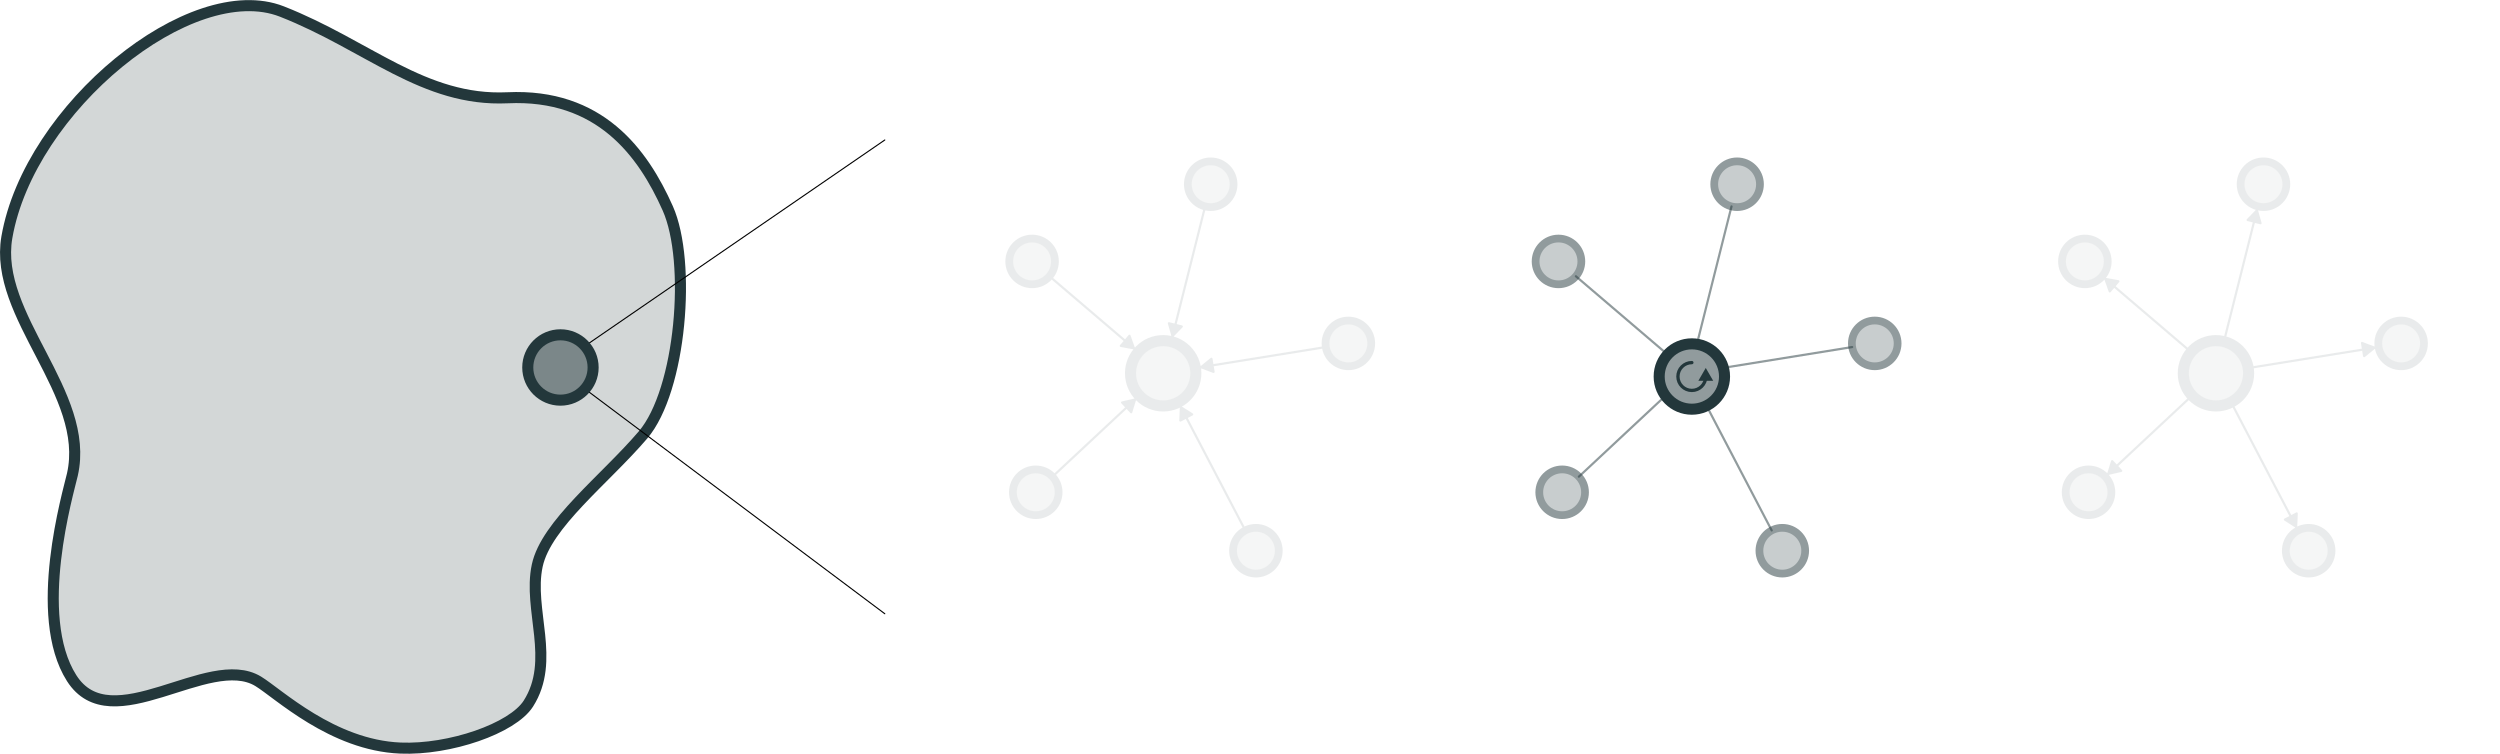
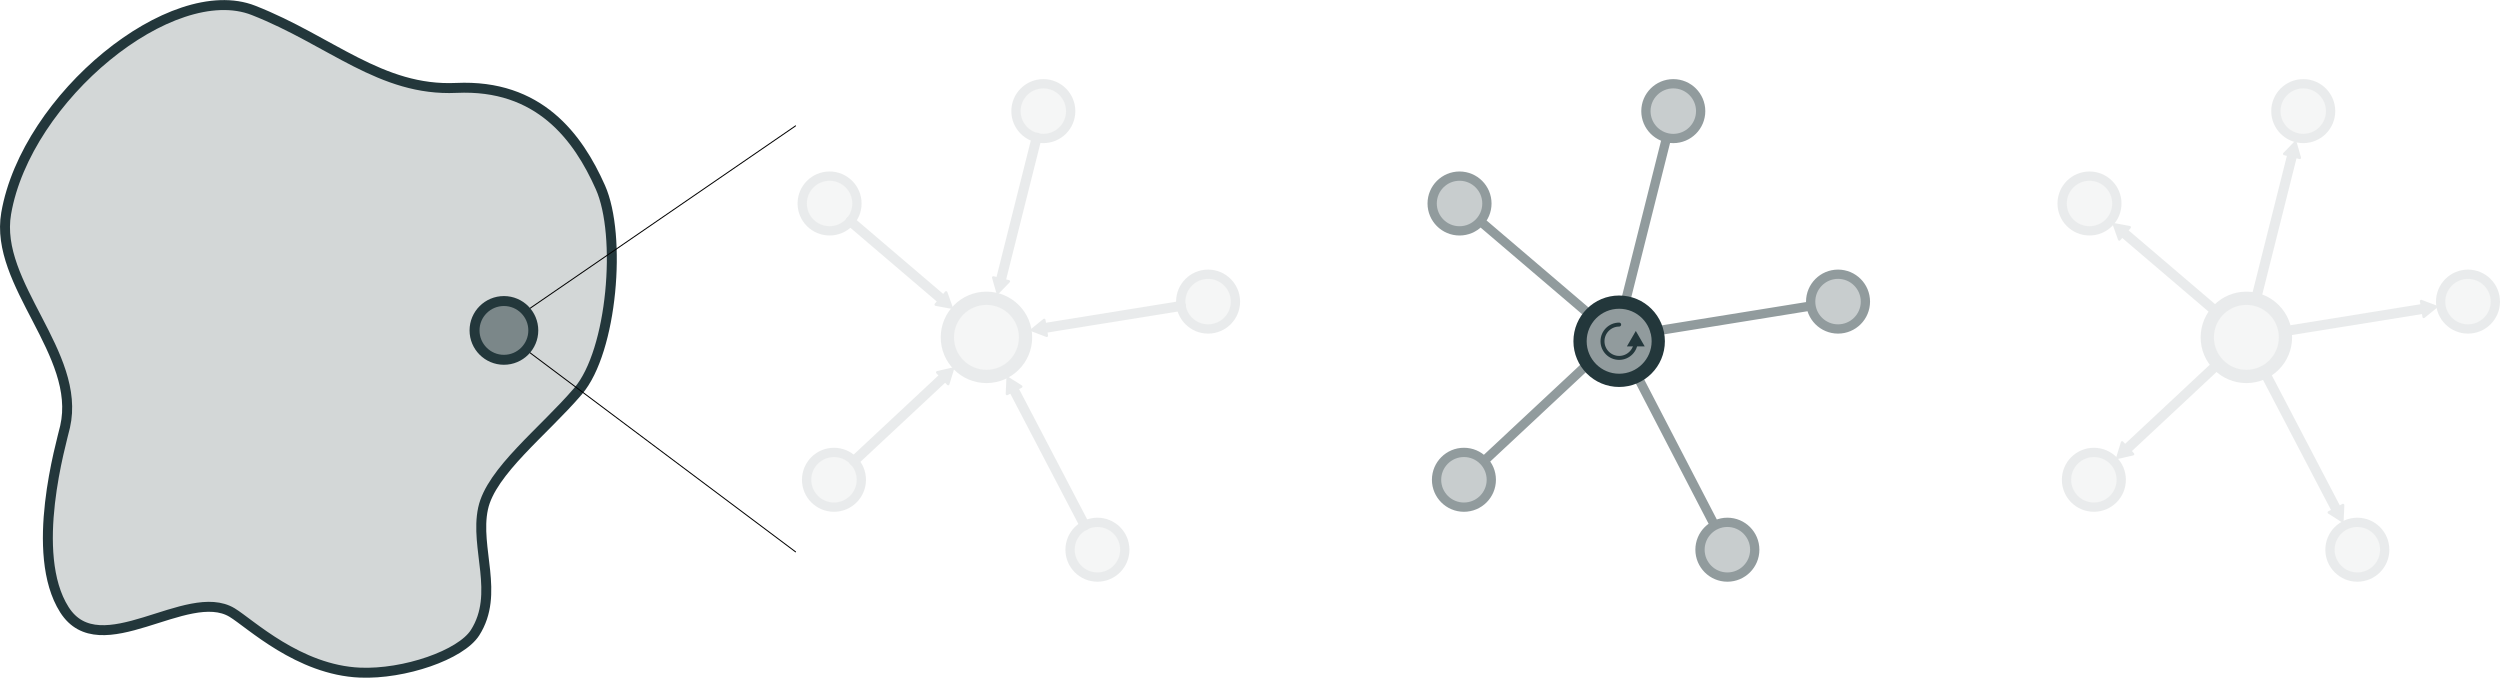
- <svg xmlns="http://www.w3.org/2000/svg" width="225.92mm" height="68.115mm" viewBox="0 0 225.92 68.115" version="1.1" id="svg1">
+ <svg xmlns="http://www.w3.org/2000/svg" width="251.261mm" height="68.115mm" viewBox="0 0 251.261 68.115" version="1.1" id="svg1">
  <defs id="defs1">
    <linearGradient id="swatch3">
      <stop style="stop-color:#23373b;stop-opacity:1;" offset="0" id="stop3" />
    </linearGradient>
  </defs>
  <g id="layer1" transform="translate(-9.74903,-15.34056)">
    <path style="fill:#23373b;fill-opacity:0.2;stroke:#23373b;stroke-width:1;stroke-linecap:round;stroke-linejoin:round;stroke-dasharray:none;stroke-opacity:1" d="m 35.226,16.383 c 7.762,3.048 12.794,8.147 20.387,7.793 8.323,-0.388 12.23,4.938 14.481,9.994 2.151,4.832 1.207,16.44 -2.242,20.478 -3.448,4.038 -8.758,8.067 -9.555,11.809 -0.849,3.983 1.695,8.553 -0.801,12.468 -1.432,2.246 -7.121,4.204 -11.563,4.018 C 39.765,82.686 34.881,77.998 33.08,76.908 28.574,74.178 19.817,82.274 16.221,76.619 12.625,70.964 15.933,59.8 16.29,58.227 17.962,50.874 9.134,43.912 10.37,36.782 12.395,25.094 27.03,13.164 35.226,16.383 Z" id="path2" />
    <path style="opacity:1;fill:none;fill-opacity:0.2;stroke:#000000;stroke-width:0.1;stroke-linecap:round;stroke-linejoin:round;stroke-dasharray:none;stroke-opacity:1" d="M 62.615,46.602 89.706,27.991" id="path4" />
    <path style="opacity:1;fill:none;fill-opacity:0.2;stroke:#000000;stroke-width:0.1;stroke-linecap:round;stroke-linejoin:round;stroke-dasharray:none;stroke-opacity:1" d="M 62.615,50.495 89.706,70.804" id="path5" />
    <circle style="fill:#23373b;fill-opacity:0.499;stroke:#23373b;stroke-width:1;stroke-linecap:round;stroke-linejoin:round;stroke-dasharray:none;stroke-opacity:1" id="path3" cx="60.395" cy="48.549" r="2.953" />
-     <g id="g13" transform="translate(0,0.5245247)" style="opacity:0.1">
+     <g id="g13" transform="matrix(1.331,0,0,1.331,-43.99052,-15.37142)" style="opacity:0.1">
      <circle style="fill:#23373b;fill-opacity:0.499;stroke:#23373b;stroke-width:1;stroke-linecap:round;stroke-linejoin:round;stroke-dasharray:none;stroke-opacity:1" id="path3-5" cx="114.863" cy="48.549" r="2.953" />
      <circle style="fill:#23373b;fill-opacity:0.499;stroke:#23373b;stroke-width:0.7;stroke-linecap:round;stroke-linejoin:round;stroke-dasharray:none;stroke-opacity:1" id="path3-5-2" cx="103.017" cy="38.44" r="2.067" />
      <circle style="fill:#23373b;fill-opacity:0.499;stroke:#23373b;stroke-width:0.7;stroke-linecap:round;stroke-linejoin:round;stroke-dasharray:none;stroke-opacity:1" id="path3-5-2-7" cx="119.158" cy="31.465" r="2.067" />
      <circle style="fill:#23373b;fill-opacity:0.499;stroke:#23373b;stroke-width:0.7;stroke-linecap:round;stroke-linejoin:round;stroke-dasharray:none;stroke-opacity:1" id="path3-5-2-7-6" cx="131.598" cy="45.849" r="2.067" />
      <circle style="fill:#23373b;fill-opacity:0.499;stroke:#23373b;stroke-width:0.7;stroke-linecap:round;stroke-linejoin:round;stroke-dasharray:none;stroke-opacity:1" id="path3-5-2-7-6-6" cx="123.243" cy="64.583" r="2.067" />
      <circle style="fill:#23373b;fill-opacity:0.499;stroke:#23373b;stroke-width:0.7;stroke-linecap:round;stroke-linejoin:round;stroke-dasharray:none;stroke-opacity:1" id="path3-5-2-7-6-6-9" cx="103.349" cy="59.303" r="2.067" />
-       <path style="opacity:1;fill:none;fill-opacity:0.2;stroke:#23373b;stroke-width:0.2;stroke-linecap:round;stroke-linejoin:round;stroke-dasharray:none;stroke-opacity:1" d="m 104.589,39.782 8.027,6.85" id="path6" />
-       <path style="opacity:1;fill:none;fill-opacity:0.2;stroke:#23373b;stroke-width:0.2;stroke-linecap:round;stroke-linejoin:round;stroke-dasharray:none;stroke-opacity:1" d="m 118.654,33.47 -3.071,12.215" id="path7" />
-       <path style="opacity:1;fill:none;fill-opacity:0.2;stroke:#23373b;stroke-width:0.2;stroke-linecap:round;stroke-linejoin:round;stroke-dasharray:none;stroke-opacity:1" d="m 129.557,46.178 -11.778,1.9" id="path8" />
-       <path style="opacity:1;fill:none;fill-opacity:0.2;stroke:#23373b;stroke-width:0.2;stroke-linecap:round;stroke-linejoin:round;stroke-dasharray:none;stroke-opacity:1" d="M 122.286,62.751 116.231,51.166" id="path9" />
-       <path style="opacity:1;fill:none;fill-opacity:0.2;stroke:#23373b;stroke-width:0.2;stroke-linecap:round;stroke-linejoin:round;stroke-dasharray:none;stroke-opacity:1" d="m 104.859,57.892 7.846,-7.328" id="path10" />
+       <path style="opacity:1;fill:none;fill-opacity:0.2;stroke:#23373b;stroke-width:0.751;stroke-linecap:round;stroke-linejoin:round;stroke-dasharray:none;stroke-opacity:1" d="m 104.589,39.782 7.101,6.059" id="path6" />
+       <path style="opacity:1;fill:none;fill-opacity:0.2;stroke:#23373b;stroke-width:0.751;stroke-linecap:round;stroke-linejoin:round;stroke-dasharray:none;stroke-opacity:1" d="m 118.654,33.47 -2.776,11.041" id="path7" />
+       <path style="opacity:1;fill:none;fill-opacity:0.2;stroke:#23373b;stroke-width:0.751;stroke-linecap:round;stroke-linejoin:round;stroke-dasharray:none;stroke-opacity:1" d="m 129.557,46.178 -10.581,1.707" id="path8" />
+       <path style="opacity:1;fill:none;fill-opacity:0.2;stroke:#23373b;stroke-width:0.751;stroke-linecap:round;stroke-linejoin:round;stroke-dasharray:none;stroke-opacity:1" d="M 122.286,62.751 116.789,52.234" id="path9" />
+       <path style="opacity:1;fill:none;fill-opacity:0.2;stroke:#23373b;stroke-width:0.751;stroke-linecap:round;stroke-linejoin:round;stroke-dasharray:none;stroke-opacity:1" d="m 104.859,57.892 6.955,-6.496" id="path10" />
      <path style="opacity:1;fill:#23373b;fill-opacity:1;stroke:#23373b;stroke-width:0.2;stroke-linecap:round;stroke-linejoin:round;stroke-dasharray:none;stroke-opacity:1" id="path11" d="m 116.468,51.62 1.013,0.643 -1.064,0.556 z" />
      <path style="fill:#23373b;fill-opacity:1;stroke:#23373b;stroke-width:0.2;stroke-linecap:round;stroke-linejoin:round;stroke-dasharray:none;stroke-opacity:1" id="path11-2" d="m 116.468,51.62 1.013,0.643 -1.064,0.556 z" transform="rotate(168.4285,118.1027,50.1704)" />
      <path style="fill:#23373b;fill-opacity:1;stroke:#23373b;stroke-width:0.2;stroke-linecap:round;stroke-linejoin:round;stroke-dasharray:none;stroke-opacity:1" id="path11-2-7" d="m 116.468,51.62 1.013,0.643 -1.064,0.556 z" transform="rotate(-138.2938,114.8629,48.54596)" />
      <path style="fill:#23373b;fill-opacity:1;stroke:#23373b;stroke-width:0.2;stroke-linecap:round;stroke-linejoin:round;stroke-dasharray:none;stroke-opacity:1" id="path11-2-2" d="m 116.468,51.62 1.013,0.643 -1.064,0.556 z" transform="rotate(158.0674,114.8594,48.54372)" />
      <path style="fill:#23373b;fill-opacity:1;stroke:#23373b;stroke-width:0.2;stroke-linecap:round;stroke-linejoin:round;stroke-dasharray:none;stroke-opacity:1" id="path11-2-2-9" d="m 116.468,51.62 1.013,0.643 -1.064,0.556 z" transform="rotate(74.54777,114.8529,48.54671)" />
    </g>
-     <g id="g12" transform="translate(-5.552696,1.141069)">
+     <g id="g12" transform="matrix(1.331,0,0,1.331,-51.38116,-14.5508)">
      <circle style="fill:#23373b;fill-opacity:0.499;stroke:#23373b;stroke-width:1;stroke-linecap:round;stroke-linejoin:round;stroke-dasharray:none;stroke-opacity:1" id="path3-5-4" cx="168.191" cy="48.225" r="2.953" />
-       <circle style="fill:#23373b;fill-opacity:0.499;stroke:#23373b;stroke-width:0.7;stroke-linecap:round;stroke-linejoin:round;stroke-dasharray:none;stroke-opacity:1;opacity:0.5" id="path3-5-2-5" cx="156.138" cy="37.824" r="2.067" />
-       <circle style="fill:#23373b;fill-opacity:0.499;stroke:#23373b;stroke-width:0.7;stroke-linecap:round;stroke-linejoin:round;stroke-dasharray:none;stroke-opacity:1;opacity:0.5" id="path3-5-2-7-0" cx="172.28" cy="30.849" r="2.067" />
-       <circle style="fill:#23373b;fill-opacity:0.499;stroke:#23373b;stroke-width:0.7;stroke-linecap:round;stroke-linejoin:round;stroke-dasharray:none;stroke-opacity:1;opacity:0.5" id="path3-5-2-7-6-3" cx="184.719" cy="45.232" r="2.067" />
-       <circle style="fill:#23373b;fill-opacity:0.499;stroke:#23373b;stroke-width:0.7;stroke-linecap:round;stroke-linejoin:round;stroke-dasharray:none;stroke-opacity:1;opacity:0.5" id="path3-5-2-7-6-6-6" cx="176.364" cy="63.966" r="2.067" />
-       <circle style="fill:#23373b;fill-opacity:0.499;stroke:#23373b;stroke-width:0.7;stroke-linecap:round;stroke-linejoin:round;stroke-dasharray:none;stroke-opacity:1;opacity:0.5" id="path3-5-2-7-6-6-9-1" cx="156.47" cy="58.686" r="2.067" />
-       <path style="fill:none;fill-opacity:0.2;stroke:#23373b;stroke-width:0.2;stroke-linecap:round;stroke-linejoin:round;stroke-dasharray:none;stroke-opacity:1;opacity:0.5" d="m 157.711,39.165 8.027,6.85" id="path6-0" />
-       <path style="fill:none;fill-opacity:0.2;stroke:#23373b;stroke-width:0.2;stroke-linecap:round;stroke-linejoin:round;stroke-dasharray:none;stroke-opacity:1;opacity:0.5" d="m 171.775,32.853 -3.071,12.215" id="path7-6" />
-       <path style="fill:none;fill-opacity:0.2;stroke:#23373b;stroke-width:0.2;stroke-linecap:round;stroke-linejoin:round;stroke-dasharray:none;stroke-opacity:1;opacity:0.5" d="m 182.678,45.562 -11.778,1.9" id="path8-3" />
-       <path style="fill:none;fill-opacity:0.2;stroke:#23373b;stroke-width:0.2;stroke-linecap:round;stroke-linejoin:round;stroke-dasharray:none;stroke-opacity:1;opacity:0.5" d="M 175.407,62.134 169.352,50.549" id="path9-2" />
-       <path style="fill:none;fill-opacity:0.2;stroke:#23373b;stroke-width:0.2;stroke-linecap:round;stroke-linejoin:round;stroke-dasharray:none;stroke-opacity:1;opacity:0.5" d="m 157.98,57.275 7.846,-7.328" id="path10-0" />
+       <path id="path3-5-2-5" style="opacity:0.5;fill:#23373b;fill-opacity:0.499;stroke:#23373b;stroke-width:0.7;stroke-linecap:round;stroke-linejoin:round;stroke-dasharray:none;stroke-opacity:1" d="M 156.138 35.757 A 2.067 2.067 0 0 0 154.071 37.824 A 2.067 2.067 0 0 0 156.138 39.891 A 2.067 2.067 0 0 0 158.205 37.824 A 2.067 2.067 0 0 0 156.138 35.757 z M 157.711 39.165 L 165.738 46.015 L 157.711 39.165 z " />
+       <path id="path3-5-2-7-0" style="opacity:0.5;fill:#23373b;fill-opacity:0.499;stroke:#23373b;stroke-width:0.7;stroke-linecap:round;stroke-linejoin:round;stroke-dasharray:none;stroke-opacity:1" d="M 172.279 28.782 A 2.067 2.067 0 0 0 170.212 30.849 A 2.067 2.067 0 0 0 172.279 32.916 A 2.067 2.067 0 0 0 174.346 30.849 A 2.067 2.067 0 0 0 172.279 28.782 z M 171.775 32.853 L 168.704 45.068 L 171.775 32.853 z " />
+       <path id="path3-5-2-7-6-3" style="opacity:0.5;fill:#23373b;fill-opacity:0.499;stroke:#23373b;stroke-width:0.7;stroke-linecap:round;stroke-linejoin:round;stroke-dasharray:none;stroke-opacity:1" d="M 184.719 43.165 A 2.067 2.067 0 0 0 182.652 45.232 A 2.067 2.067 0 0 0 184.719 47.299 A 2.067 2.067 0 0 0 186.786 45.232 A 2.067 2.067 0 0 0 184.719 43.165 z M 182.678 45.562 L 170.9 47.462 L 182.678 45.562 z " />
+       <path id="path3-5-2-7-6-6-6" style="opacity:0.5;fill:#23373b;fill-opacity:0.499;stroke:#23373b;stroke-width:0.7;stroke-linecap:round;stroke-linejoin:round;stroke-dasharray:none;stroke-opacity:1" d="m 169.55,50.846 5.856,11.288 z m 6.813,11.053 c -1.142,0 -2.067,0.925 -2.067,2.067 0,1.142 0.925,2.067 2.067,2.067 1.142,-5e-6 2.067,-0.925 2.067,-2.067 0,-1.142 -0.925,-2.067 -2.067,-2.067 z" />
+       <path id="path3-5-2-7-6-6-9-1" style="opacity:0.5;fill:#23373b;fill-opacity:0.499;stroke:#23373b;stroke-width:0.7;stroke-linecap:round;stroke-linejoin:round;stroke-dasharray:none;stroke-opacity:1" d="M 165.826 49.948 L 157.98 57.275 L 165.826 49.948 z M 156.47 56.619 A 2.067 2.067 0 0 0 154.403 58.686 A 2.067 2.067 0 0 0 156.47 60.753 A 2.067 2.067 0 0 0 158.537 58.686 A 2.067 2.067 0 0 0 156.47 56.619 z " />
    </g>
-     <g id="g11" transform="translate(0,1.679532)" style="opacity:0.1">
+     <g id="g11" transform="matrix(1.331,0,0,1.331,-43.99052,-13.8341)" style="opacity:0.1">
      <circle style="fill:#23373b;fill-opacity:0.499;stroke:#23373b;stroke-width:1;stroke-linecap:round;stroke-linejoin:round;stroke-dasharray:none;stroke-opacity:1" id="path3-5-4-6" cx="210" cy="47.394" r="2.953" />
      <circle style="fill:#23373b;fill-opacity:0.499;stroke:#23373b;stroke-width:0.7;stroke-linecap:round;stroke-linejoin:round;stroke-dasharray:none;stroke-opacity:1" id="path3-5-2-5-9" cx="198.154" cy="37.285" r="2.067" />
      <circle style="fill:#23373b;fill-opacity:0.499;stroke:#23373b;stroke-width:0.7;stroke-linecap:round;stroke-linejoin:round;stroke-dasharray:none;stroke-opacity:1" id="path3-5-2-7-0-3" cx="214.295" cy="30.31" r="2.067" />
      <circle style="fill:#23373b;fill-opacity:0.499;stroke:#23373b;stroke-width:0.7;stroke-linecap:round;stroke-linejoin:round;stroke-dasharray:none;stroke-opacity:1" id="path3-5-2-7-6-3-7" cx="226.734" cy="44.694" r="2.067" />
      <circle style="fill:#23373b;fill-opacity:0.499;stroke:#23373b;stroke-width:0.7;stroke-linecap:round;stroke-linejoin:round;stroke-dasharray:none;stroke-opacity:1" id="path3-5-2-7-6-6-6-4" cx="218.38" cy="63.428" r="2.067" />
      <circle style="fill:#23373b;fill-opacity:0.499;stroke:#23373b;stroke-width:0.7;stroke-linecap:round;stroke-linejoin:round;stroke-dasharray:none;stroke-opacity:1" id="path3-5-2-7-6-6-9-1-5" cx="198.485" cy="58.148" r="2.067" />
-       <path style="fill:none;fill-opacity:0.2;stroke:#23373b;stroke-width:0.2;stroke-linecap:round;stroke-linejoin:round;stroke-dasharray:none;stroke-opacity:1" d="m 199.726,38.627 8.027,6.85" id="path6-0-2" />
-       <path style="fill:none;fill-opacity:0.2;stroke:#23373b;stroke-width:0.2;stroke-linecap:round;stroke-linejoin:round;stroke-dasharray:none;stroke-opacity:1" d="m 213.791,32.315 -3.071,12.215" id="path7-6-5" />
-       <path style="fill:none;fill-opacity:0.2;stroke:#23373b;stroke-width:0.2;stroke-linecap:round;stroke-linejoin:round;stroke-dasharray:none;stroke-opacity:1" d="m 224.694,45.023 -11.778,1.9" id="path8-3-4" />
-       <path style="fill:none;fill-opacity:0.2;stroke:#23373b;stroke-width:0.2;stroke-linecap:round;stroke-linejoin:round;stroke-dasharray:none;stroke-opacity:1" d="M 217.422,61.596 211.368,50.011" id="path9-2-7" />
-       <path style="fill:none;fill-opacity:0.2;stroke:#23373b;stroke-width:0.2;stroke-linecap:round;stroke-linejoin:round;stroke-dasharray:none;stroke-opacity:1" d="m 199.996,56.737 7.846,-7.328" id="path10-0-4" />
+       <path style="fill:none;fill-opacity:0.2;stroke:#23373b;stroke-width:0.751;stroke-linecap:round;stroke-linejoin:round;stroke-dasharray:none;stroke-opacity:1" d="m 200.53,39.313 7.224,6.164" id="path6-0-2" />
+       <path style="fill:none;fill-opacity:0.2;stroke:#23373b;stroke-width:0.751;stroke-linecap:round;stroke-linejoin:round;stroke-dasharray:none;stroke-opacity:1" d="m 213.531,33.349 -2.811,11.181" id="path7-6-5" />
+       <path style="fill:none;fill-opacity:0.2;stroke:#23373b;stroke-width:0.751;stroke-linecap:round;stroke-linejoin:round;stroke-dasharray:none;stroke-opacity:1" d="M 223.639,45.193 212.915,46.923" id="path8-3-4" />
+       <path style="fill:none;fill-opacity:0.2;stroke:#23373b;stroke-width:0.751;stroke-linecap:round;stroke-linejoin:round;stroke-dasharray:none;stroke-opacity:1" d="m 216.926,60.645 -5.558,-10.635" id="path9-2-7" />
+       <path style="fill:none;fill-opacity:0.2;stroke:#23373b;stroke-width:0.751;stroke-linecap:round;stroke-linejoin:round;stroke-dasharray:none;stroke-opacity:1" d="m 200.775,56.009 7.066,-6.6" id="path10-0-4" />
      <path style="fill:#23373b;fill-opacity:1;stroke:#23373b;stroke-width:0.2;stroke-linecap:round;stroke-linejoin:round;stroke-dasharray:none;stroke-opacity:1" id="path11-6-4" d="m 116.468,51.62 1.013,0.643 -1.064,0.556 z" transform="rotate(60,159.5731,143.1603)" />
      <path style="fill:#23373b;fill-opacity:1;stroke:#23373b;stroke-width:0.2;stroke-linecap:round;stroke-linejoin:round;stroke-dasharray:none;stroke-opacity:1" id="path11-2-1-3" d="m 116.468,51.62 1.013,0.643 -1.064,0.556 z" transform="rotate(-131.5714,168.6312,24.68751)" />
      <path style="fill:#23373b;fill-opacity:1;stroke:#23373b;stroke-width:0.2;stroke-linecap:round;stroke-linejoin:round;stroke-dasharray:none;stroke-opacity:1" id="path11-2-7-5-0" d="m 116.468,51.62 1.013,0.643 -1.064,0.556 z" transform="rotate(-78.29475,153.5606,-16.62857)" />
      <path style="fill:#23373b;fill-opacity:1;stroke:#23373b;stroke-width:0.2;stroke-linecap:round;stroke-linejoin:round;stroke-dasharray:none;stroke-opacity:1" id="path11-2-2-5-7" d="m 116.468,51.62 1.013,0.643 -1.064,0.556 z" transform="rotate(98.06658,164.2693,82.12814)" />
      <path style="fill:#23373b;fill-opacity:1;stroke:#23373b;stroke-width:0.2;stroke-linecap:round;stroke-linejoin:round;stroke-dasharray:none;stroke-opacity:1" id="path11-2-2-9-4-8" d="m 116.468,51.62 1.013,0.643 -1.064,0.556 z" transform="rotate(14.54859,143.9974,383.0992)" />
    </g>
-     <path id="path14" style="opacity:1;fill:none;stroke:#23373b;stroke-width:0.3;stroke-linecap:round;stroke-linejoin:round;marker-start:;stroke-dasharray:none" d="m 163.896,49.366 c 0,0.695 -0.563,1.258 -1.258,1.258 -0.695,10e-7 -1.258,-0.563 -1.258,-1.258 0,-0.695 0.563,-1.258 1.258,-1.258" />
-     <path style="opacity:1;fill:#23373b;stroke-width:0.3;stroke-linecap:round;stroke-linejoin:round" id="path1" d="m 582.602,125.668 2.54,4.4 -5.08,0 z" transform="matrix(0.2645833,0,0,0.2645833,9.74903,15.34056)" />
+     <path id="path14" style="opacity:1;fill:none;stroke:#23373b;stroke-width:0.399;stroke-linecap:round;stroke-linejoin:round;stroke-dasharray:none" d="m 174.155,49.637 c 0,0.925 -0.75,1.674 -1.674,1.674 -0.925,1e-6 -1.674,-0.75 -1.674,-1.674 0,-0.925 0.75,-1.674 1.674,-1.674" />
+     <path style="opacity:1;fill:#23373b;stroke-width:0.3;stroke-linecap:round;stroke-linejoin:round" id="path1" d="m 582.602,125.668 2.54,4.4 -5.08,0 z" transform="matrix(0.3521604,0,0,0.3521604,-31.01456,4.348722)" />
  </g>
</svg>
